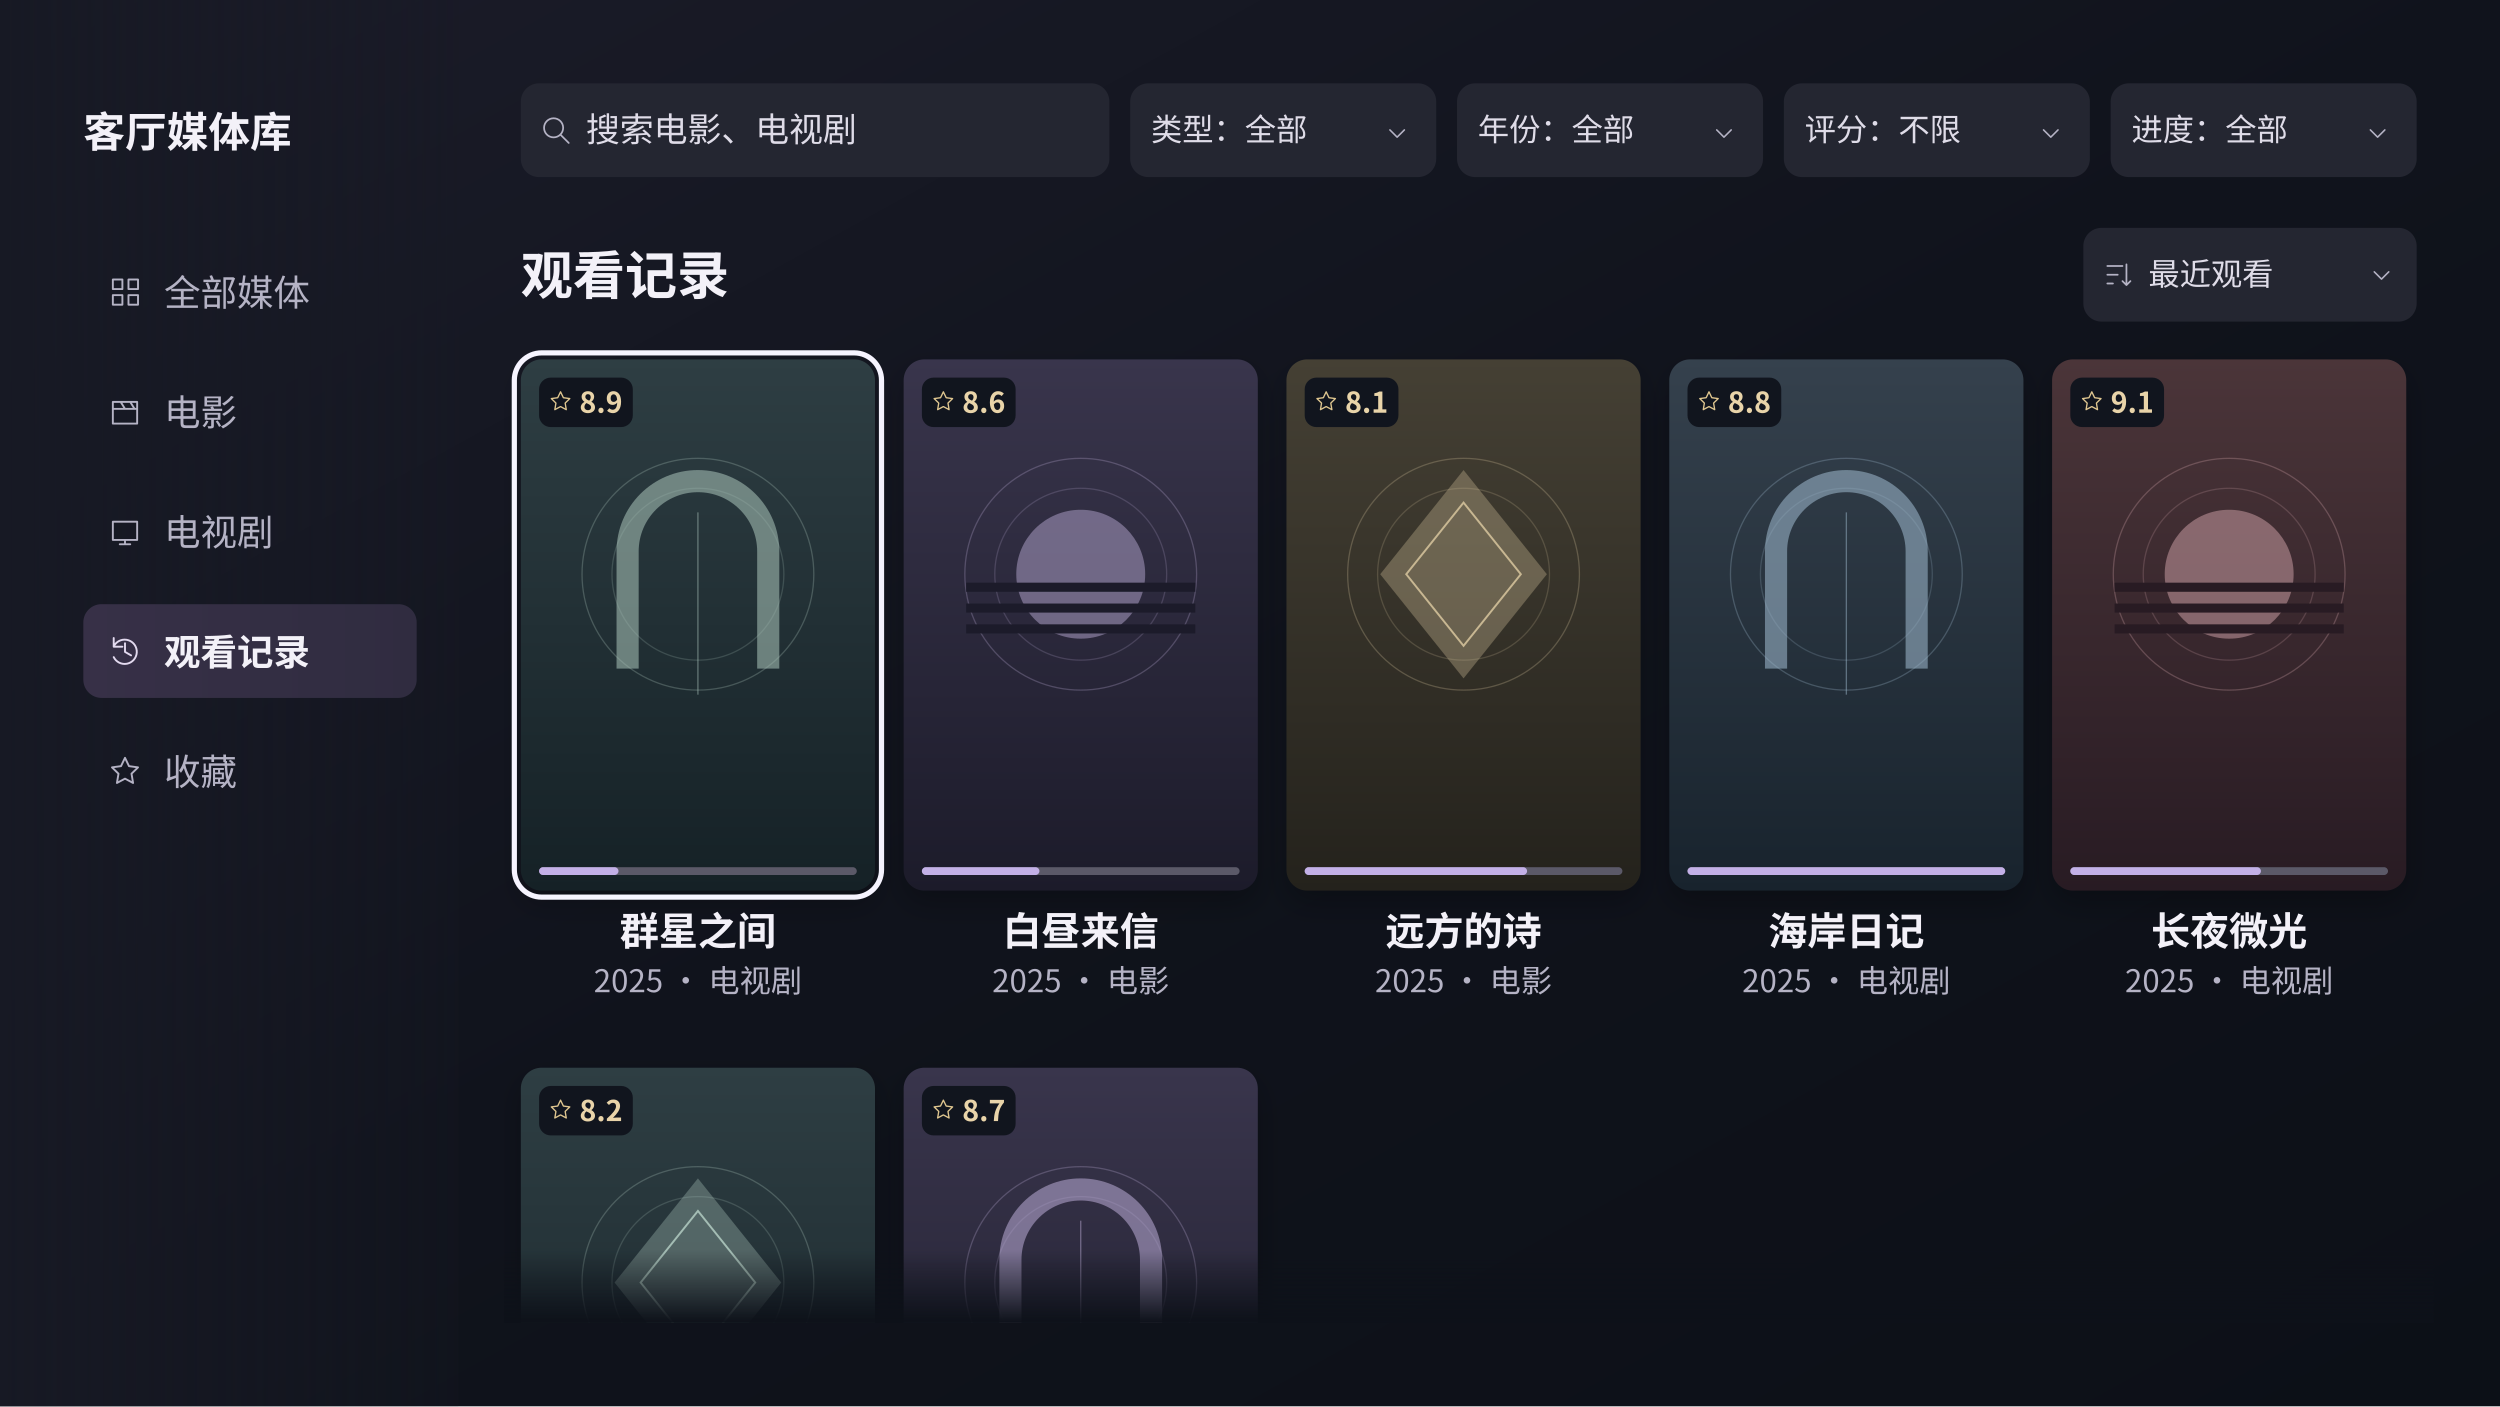
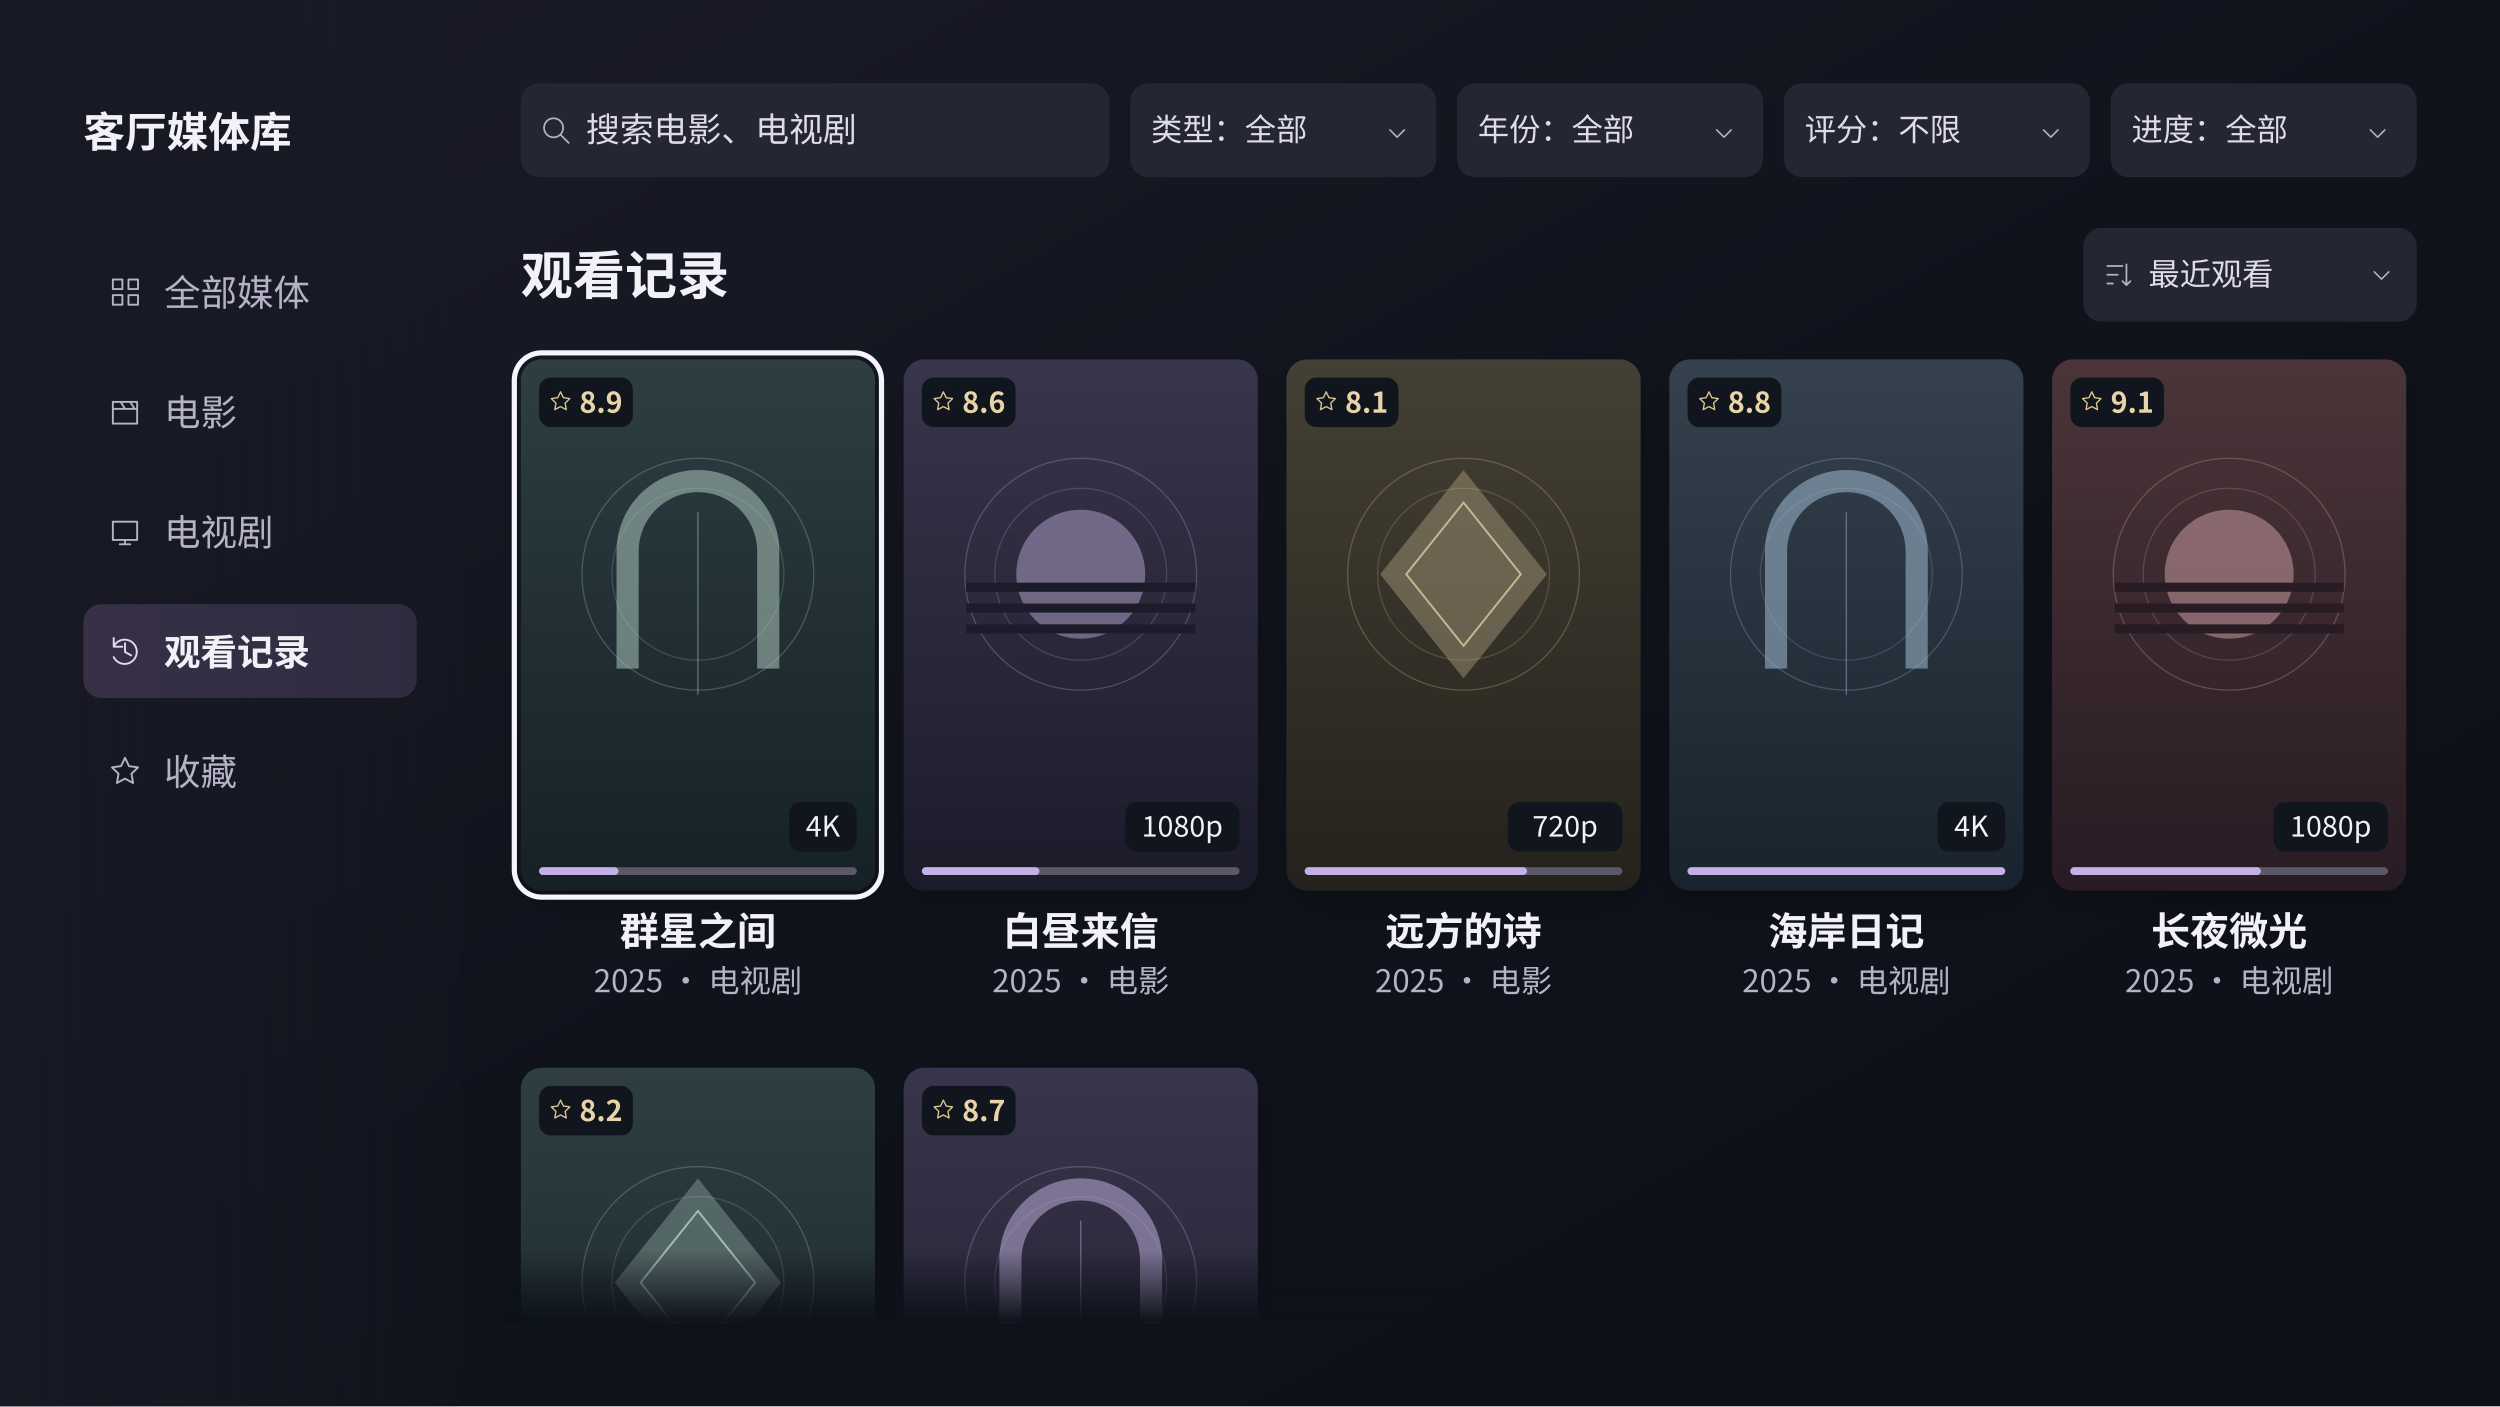
<svg xmlns="http://www.w3.org/2000/svg" width="3840" height="2160" viewBox="0 0 3840 2160" role="img" aria-labelledby="title desc">
  <defs>
    <linearGradient id="background" x2="1" y2="1">
      <stop stop-color="#1b1c29" />
      <stop offset=".5" stop-color="#10131c" />
      <stop offset="1" stop-color="#0c1017" />
    </linearGradient>
    <linearGradient id="sidebar" x2="1" y2="0">
      <stop stop-color="#171924" />
      <stop offset="1" stop-color="#171924" stop-opacity=".2" />
    </linearGradient>
    <linearGradient id="selection">
      <stop stop-color="#373047" />
      <stop offset="1" stop-color="#302c40" />
    </linearGradient>
    <linearGradient id="bottom-fade" x2="0" y2="1">
      <stop stop-color="#0d1119" stop-opacity="0" />
      <stop offset="1" stop-color="#0d1119" />
    </linearGradient>
    <filter id="card-shadow" x="-15%" y="-10%" width="130%" height="130%" color-interpolation-filters="sRGB">
      <feGaussianBlur in="SourceAlpha" stdDeviation="22" />
      <feOffset dx="0" dy="20" />
      <feComponentTransfer>
        <feFuncA type="linear" slope=".24" />
      </feComponentTransfer>
      <feMerge>
        <feMergeNode />
        <feMergeNode in="SourceGraphic" />
      </feMerge>
    </filter>
    <clipPath id="grid-viewport">
      <rect x="774" y="526" width="2964" height="1506" />
    </clipPath>
  </defs>
  <rect width="3840" height="2160" fill="url(#background)" />
  <rect width="704" height="2160" fill="url(#sidebar)" />
  <g font-family="Noto Sans CJK SC, sans-serif">
    <text x="128" y="226" font-size="64" fill="#f3f1f8" font-weight="600" text-anchor="start">客厅媒体库</text>
    <g data-role="sidebar-entry" data-focused="false">
      <g transform="translate(168 424) scale(1.333333)">
        <path d="M4 4h11v11H4zM22 4h11v11H22zM4 22h11v11H4zM22 22h11v11H22z" fill="none" stroke="#b5b3c5" stroke-width="2.2" stroke-linecap="round" stroke-linejoin="round" />
      </g>
      <text x="252" y="470" font-size="56" fill="#b5b3c5" font-weight="400" text-anchor="start">全部媒体</text>
    </g>
    <g data-role="sidebar-entry" data-focused="false">
      <g transform="translate(168 608) scale(1.333333)">
        <path d="M4 7h28v25H4zM4 15h28M13 7l5 8M24 7l5 8" fill="none" stroke="#b5b3c5" stroke-width="2.2" stroke-linecap="round" stroke-linejoin="round" />
      </g>
      <text x="252" y="654" font-size="56" fill="#b5b3c5" font-weight="400" text-anchor="start">电影</text>
    </g>
    <g data-role="sidebar-entry" data-focused="false">
      <g transform="translate(168 792) scale(1.333333)">
        <path d="M4 7h28v21H4zM12 33h12M18 28v5" fill="none" stroke="#b5b3c5" stroke-width="2.2" stroke-linecap="round" stroke-linejoin="round" />
      </g>
      <text x="252" y="838" font-size="56" fill="#b5b3c5" font-weight="400" text-anchor="start">电视剧</text>
    </g>
    <g data-role="sidebar-entry" data-focused="false">
      <rect x="128" y="928" width="512" height="144" rx="28" fill="url(#selection)" stroke="none" stroke-width="2" />
      <g transform="translate(168 976) scale(1.333333)">
        <path d="M6 11a14 14 0 1 1-1 14M5 3v10h10M18 9v10l7 4" fill="none" stroke="#e3daef" stroke-width="2.2" stroke-linecap="round" stroke-linejoin="round" />
      </g>
      <text x="252" y="1022" font-size="56" fill="#f3f1f8" font-weight="600" text-anchor="start">观看记录</text>
    </g>
    <g data-role="sidebar-entry" data-focused="false">
      <g transform="translate(168 1160) scale(1.333333)">
        <path d="M18 3l4.6 9.6L33 14l-7.5 7.3L27.3 32L18 27l-9.3 5l1.8-10.7L3 14l10.4-1.4z" fill="none" stroke="#b5b3c5" stroke-width="2.2" stroke-linecap="round" stroke-linejoin="round" />
      </g>
      <text x="252" y="1206" font-size="56" fill="#b5b3c5" font-weight="400" text-anchor="start">收藏</text>
    </g>
    <g data-role="control" data-focused="false" data-disabled="false" data-label="搜索电影、电视剧" opacity="1">
      <rect x="800" y="128" width="904" height="144" rx="28" fill="#242631" stroke="none" stroke-width="2" />
      <g transform="translate(832 178.0) scale(1.222222)">
        <path d="M27 15a12 12 0 1 1-24 0a12 12 0 1 1 24 0M24 24l10 10" fill="none" stroke="#b5b3c5" stroke-width="2.2" stroke-linecap="round" stroke-linejoin="round" />
      </g>
      <text x="900" y="217.68" font-size="52" fill="#dfdce8" font-weight="500" text-anchor="start">搜索电影、电视剧</text>
    </g>
    <g data-role="control" data-focused="false" data-disabled="false" data-label="类型：全部" opacity="1">
      <rect x="1736" y="128" width="470" height="144" rx="28" fill="#242631" stroke="none" stroke-width="2" />
      <text x="1768" y="216.32" font-size="48" fill="#dfdce8" font-weight="500" text-anchor="start">类型：全部</text>
    </g>
    <g transform="translate(2126 184) scale(1.111111)">
      <path d="M8 14l10 10l10-10" fill="none" stroke="#b5b3c5" stroke-width="2.2" stroke-linecap="round" stroke-linejoin="round" />
    </g>
    <g data-role="control" data-focused="false" data-disabled="false" data-label="年份：全部" opacity="1">
      <rect x="2238" y="128" width="470" height="144" rx="28" fill="#242631" stroke="none" stroke-width="2" />
      <text x="2270" y="216.32" font-size="48" fill="#dfdce8" font-weight="500" text-anchor="start">年份：全部</text>
    </g>
    <g transform="translate(2628 184) scale(1.111111)">
      <path d="M8 14l10 10l10-10" fill="none" stroke="#b5b3c5" stroke-width="2.2" stroke-linecap="round" stroke-linejoin="round" />
    </g>
    <g data-role="control" data-focused="false" data-disabled="false" data-label="评分：不限" opacity="1">
      <rect x="2740" y="128" width="470" height="144" rx="28" fill="#242631" stroke="none" stroke-width="2" />
      <text x="2772" y="216.32" font-size="48" fill="#dfdce8" font-weight="500" text-anchor="start">评分：不限</text>
    </g>
    <g transform="translate(3130 184) scale(1.111111)">
      <path d="M8 14l10 10l10-10" fill="none" stroke="#b5b3c5" stroke-width="2.2" stroke-linecap="round" stroke-linejoin="round" />
    </g>
    <g data-role="control" data-focused="false" data-disabled="false" data-label="进度：全部" opacity="1">
      <rect x="3242" y="128" width="470" height="144" rx="28" fill="#242631" stroke="none" stroke-width="2" />
      <text x="3274" y="216.32" font-size="48" fill="#dfdce8" font-weight="500" text-anchor="start">进度：全部</text>
    </g>
    <g transform="translate(3632 184) scale(1.111111)">
      <path d="M8 14l10 10l10-10" fill="none" stroke="#b5b3c5" stroke-width="2.2" stroke-linecap="round" stroke-linejoin="round" />
    </g>
    <text x="800" y="452" font-size="80" fill="#f3f1f8" font-weight="650" text-anchor="start">观看记录</text>
    <g data-role="control" data-focused="false" data-disabled="false" data-label="最近观看" opacity="1">
      <rect x="3200" y="350" width="512" height="144" rx="28" fill="#242631" stroke="none" stroke-width="2" />
      <g transform="translate(3232 400.0) scale(1.222222)">
        <path d="M4 7h19M4 18h13M4 29h7M28 5v26M23 26l5 5l5-5" fill="none" stroke="#b5b3c5" stroke-width="2.2" stroke-linecap="round" stroke-linejoin="round" />
      </g>
      <text x="3300" y="438.32" font-size="48" fill="#dfdce8" font-weight="500" text-anchor="start">最近观看</text>
    </g>
    <g transform="translate(3638 402) scale(1.111111)">
      <path d="M8 14l10 10l10-10" fill="none" stroke="#b5b3c5" stroke-width="2.2" stroke-linecap="round" stroke-linejoin="round" />
    </g>
    <g clip-path="url(#grid-viewport)" data-role="focus-following-grid">
      <g data-role="media-card" data-focused="true">
        <defs>
          <linearGradient id="art-0" x2="0" y2="1">
            <stop stop-color="#2e3e43" />
            <stop offset="1" stop-color="#152126" />
          </linearGradient>
          <clipPath id="clip-0">
            <rect x="800" y="552" width="544" height="816" rx="32" fill="white" stroke="none" stroke-width="2" />
          </clipPath>
        </defs>
        <g filter="url(#card-shadow)">
          <rect x="800" y="552" width="544" height="816" rx="32" fill="url(#art-0)" stroke="none" stroke-width="2" />
        </g>
        <g clip-path="url(#clip-0)">
          <circle cx="1072" cy="882" r="178" fill="none" stroke="#a4bdb4" stroke-width="2" opacity=".3" />
          <circle cx="1072" cy="882" r="132" fill="none" stroke="#a4bdb4" stroke-width="2" opacity=".22" />
          <path d="M964 1027V847a108 108 0 0 1 216 0v180" fill="none" stroke="#a4bdb4" stroke-width="34" opacity=".58" />
          <path d="M1072 787v280" stroke="#a4bdb4" stroke-width="2" opacity=".5" />
        </g>
        <rect x="828" y="580" width="144" height="76" rx="18" fill="#11151e" stroke="none" stroke-width="2" />
        <g transform="translate(844 599) scale(0.9444444)">
          <path d="M18 3l4.6 9.6L33 14l-7.5 7.3L27.3 32L18 27l-9.3 5l1.8-10.7L3 14l10.4-1.4z" fill="none" stroke="#e0c790" stroke-width="2.2" stroke-linecap="round" stroke-linejoin="round" />
        </g>
        <text x="890" y="634" font-size="44" fill="#e9d4a9" font-weight="600" text-anchor="start">8.9</text>
+         <g data-role="quality-badge">
+           <rect x="1212" y="1232" width="104" height="76" rx="18" fill="#11151e" stroke="none" stroke-width="2" />
+           <text x="1264.0" y="1285" font-size="44" fill="#f3f1f8" font-weight="500" text-anchor="middle">4K</text>
+         </g>
        <g data-role="watch-progress" data-progress="0.25">
          <rect x="828" y="1332" width="488" height="12" rx="6" fill="#5b5968" stroke="none" stroke-width="2" />
          <rect x="828" y="1332" width="122.0" height="12" rx="6" fill="#c3b0e7" stroke="none" stroke-width="2" />
        </g>
        <rect x="790" y="542" width="564" height="836" rx="42" fill="none" stroke="#f6f4ff" stroke-width="8" />
        <g data-role="card-caption">
          <text x="1072" y="1452" font-size="60" fill="#f3f1f8" font-weight="600" text-anchor="middle">群星之间</text>
          <text x="1072" y="1524" font-size="48" fill="#b5b3c5" font-weight="400" text-anchor="middle">2025 · 电视剧</text>
        </g>
      </g>
      <g data-role="media-card" data-focused="false">
        <defs>
          <linearGradient id="art-1" x2="0" y2="1">
            <stop stop-color="#39354c" />
            <stop offset="1" stop-color="#1c1b2a" />
          </linearGradient>
          <clipPath id="clip-1">
            <rect x="1388" y="552" width="544" height="816" rx="32" fill="white" stroke="none" stroke-width="2" />
          </clipPath>
        </defs>
        <g filter="url(#card-shadow)">
          <rect x="1388" y="552" width="544" height="816" rx="32" fill="url(#art-1)" stroke="none" stroke-width="2" />
        </g>
        <g clip-path="url(#clip-1)">
          <circle cx="1660" cy="882" r="178" fill="none" stroke="#b4a5ce" stroke-width="2" opacity=".3" />
          <circle cx="1660" cy="882" r="132" fill="none" stroke="#b4a5ce" stroke-width="2" opacity=".22" />
          <circle cx="1660" cy="882" r="99" fill="#b4a5ce" opacity=".5" />
          <path d="M1484 902h352M1484 934h352M1484 966h352" stroke="#1c1b2a" stroke-width="14" />
        </g>
        <rect x="1416" y="580" width="144" height="76" rx="18" fill="#11151e" stroke="none" stroke-width="2" />
        <g transform="translate(1432 599) scale(0.9444444)">
          <path d="M18 3l4.6 9.6L33 14l-7.5 7.3L27.3 32L18 27l-9.3 5l1.8-10.7L3 14l10.4-1.4z" fill="none" stroke="#e0c790" stroke-width="2.2" stroke-linecap="round" stroke-linejoin="round" />
        </g>
        <text x="1478" y="634" font-size="44" fill="#e9d4a9" font-weight="600" text-anchor="start">8.6</text>
+         <g data-role="quality-badge">
+           <rect x="1728" y="1232" width="176" height="76" rx="18" fill="#11151e" stroke="none" stroke-width="2" />
+           <text x="1816.0" y="1285" font-size="44" fill="#f3f1f8" font-weight="500" text-anchor="middle">1080p</text>
+         </g>
        <g data-role="watch-progress" data-progress="0.37">
          <rect x="1416" y="1332" width="488" height="12" rx="6" fill="#5b5968" stroke="none" stroke-width="2" />
          <rect x="1416" y="1332" width="180.56" height="12" rx="6" fill="#c3b0e7" stroke="none" stroke-width="2" />
        </g>
        <g data-role="card-caption">
          <text x="1660" y="1452" font-size="60" fill="#f3f1f8" font-weight="600" text-anchor="middle">白昼来信</text>
          <text x="1660" y="1524" font-size="48" fill="#b5b3c5" font-weight="400" text-anchor="middle">2025 · 电影</text>
        </g>
      </g>
      <g data-role="media-card" data-focused="false">
        <defs>
          <linearGradient id="art-2" x2="0" y2="1">
            <stop stop-color="#454034" />
            <stop offset="1" stop-color="#24221c" />
          </linearGradient>
          <clipPath id="clip-2">
            <rect x="1976" y="552" width="544" height="816" rx="32" fill="white" stroke="none" stroke-width="2" />
          </clipPath>
        </defs>
        <g filter="url(#card-shadow)">
          <rect x="1976" y="552" width="544" height="816" rx="32" fill="url(#art-2)" stroke="none" stroke-width="2" />
        </g>
        <g clip-path="url(#clip-2)">
          <circle cx="2248" cy="882" r="178" fill="none" stroke="#c8b792" stroke-width="2" opacity=".3" />
          <circle cx="2248" cy="882" r="132" fill="none" stroke="#c8b792" stroke-width="2" opacity=".22" />
          <path d="M2248 722l128 160l-128 160l-128-160z" fill="#c8b792" opacity=".36" />
          <path d="M2248 772l88 110l-88 110l-88-110z" fill="none" stroke="#c8b792" stroke-width="3" />
        </g>
        <rect x="2004" y="580" width="144" height="76" rx="18" fill="#11151e" stroke="none" stroke-width="2" />
        <g transform="translate(2020 599) scale(0.9444444)">
          <path d="M18 3l4.6 9.6L33 14l-7.5 7.3L27.3 32L18 27l-9.3 5l1.8-10.7L3 14l10.4-1.4z" fill="none" stroke="#e0c790" stroke-width="2.2" stroke-linecap="round" stroke-linejoin="round" />
        </g>
        <text x="2066" y="634" font-size="44" fill="#e9d4a9" font-weight="600" text-anchor="start">8.1</text>
+         <g data-role="quality-badge">
+           <rect x="2316" y="1232" width="176" height="76" rx="18" fill="#11151e" stroke="none" stroke-width="2" />
+           <text x="2404.0" y="1285" font-size="44" fill="#f3f1f8" font-weight="500" text-anchor="middle">720p</text>
+         </g>
        <g data-role="watch-progress" data-progress="0.7">
          <rect x="2004" y="1332" width="488" height="12" rx="6" fill="#5b5968" stroke="none" stroke-width="2" />
          <rect x="2004" y="1332" width="341.6" height="12" rx="6" fill="#c3b0e7" stroke="none" stroke-width="2" />
        </g>
        <g data-role="card-caption">
          <text x="2248" y="1452" font-size="60" fill="#f3f1f8" font-weight="600" text-anchor="middle">远方的诗</text>
          <text x="2248" y="1524" font-size="48" fill="#b5b3c5" font-weight="400" text-anchor="middle">2025 · 电影</text>
        </g>
      </g>
      <g data-role="media-card" data-focused="false">
        <defs>
          <linearGradient id="art-3" x2="0" y2="1">
            <stop stop-color="#35414d" />
            <stop offset="1" stop-color="#18232d" />
          </linearGradient>
          <clipPath id="clip-3">
            <rect x="2564" y="552" width="544" height="816" rx="32" fill="white" stroke="none" stroke-width="2" />
          </clipPath>
        </defs>
        <g filter="url(#card-shadow)">
          <rect x="2564" y="552" width="544" height="816" rx="32" fill="url(#art-3)" stroke="none" stroke-width="2" />
        </g>
        <g clip-path="url(#clip-3)">
          <circle cx="2836" cy="882" r="178" fill="none" stroke="#99b4c8" stroke-width="2" opacity=".3" />
          <circle cx="2836" cy="882" r="132" fill="none" stroke="#99b4c8" stroke-width="2" opacity=".22" />
          <path d="M2728 1027V847a108 108 0 0 1 216 0v180" fill="none" stroke="#99b4c8" stroke-width="34" opacity=".58" />
          <path d="M2836 787v280" stroke="#99b4c8" stroke-width="2" opacity=".5" />
        </g>
        <rect x="2592" y="580" width="144" height="76" rx="18" fill="#11151e" stroke="none" stroke-width="2" />
        <g transform="translate(2608 599) scale(0.9444444)">
          <path d="M18 3l4.6 9.6L33 14l-7.5 7.3L27.3 32L18 27l-9.3 5l1.8-10.7L3 14l10.4-1.4z" fill="none" stroke="#e0c790" stroke-width="2.2" stroke-linecap="round" stroke-linejoin="round" />
        </g>
        <text x="2654" y="634" font-size="44" fill="#e9d4a9" font-weight="600" text-anchor="start">8.8</text>
+         <g data-role="quality-badge">
+           <rect x="2976" y="1232" width="104" height="76" rx="18" fill="#11151e" stroke="none" stroke-width="2" />
+           <text x="3028.0" y="1285" font-size="44" fill="#f3f1f8" font-weight="500" text-anchor="middle">4K</text>
+         </g>
        <g data-role="watch-progress" data-progress="1">
          <rect x="2592" y="1332" width="488" height="12" rx="6" fill="#5b5968" stroke="none" stroke-width="2" />
          <rect x="2592" y="1332" width="488" height="12" rx="6" fill="#c3b0e7" stroke="none" stroke-width="2" />
        </g>
        <g data-role="card-caption">
          <text x="2836" y="1452" font-size="60" fill="#f3f1f8" font-weight="600" text-anchor="middle">海岸日记</text>
          <text x="2836" y="1524" font-size="48" fill="#b5b3c5" font-weight="400" text-anchor="middle">2025 · 电视剧</text>
        </g>
      </g>
      <g data-role="media-card" data-focused="false">
        <defs>
          <linearGradient id="art-4" x2="0" y2="1">
            <stop stop-color="#4b3539" />
            <stop offset="1" stop-color="#281b23" />
          </linearGradient>
          <clipPath id="clip-4">
            <rect x="3152" y="552" width="544" height="816" rx="32" fill="white" stroke="none" stroke-width="2" />
          </clipPath>
        </defs>
        <g filter="url(#card-shadow)">
          <rect x="3152" y="552" width="544" height="816" rx="32" fill="url(#art-4)" stroke="none" stroke-width="2" />
        </g>
        <g clip-path="url(#clip-4)">
          <circle cx="3424" cy="882" r="178" fill="none" stroke="#d2a3a9" stroke-width="2" opacity=".3" />
          <circle cx="3424" cy="882" r="132" fill="none" stroke="#d2a3a9" stroke-width="2" opacity=".22" />
          <circle cx="3424" cy="882" r="99" fill="#d2a3a9" opacity=".5" />
          <path d="M3248 902h352M3248 934h352M3248 966h352" stroke="#281b23" stroke-width="14" />
        </g>
        <rect x="3180" y="580" width="144" height="76" rx="18" fill="#11151e" stroke="none" stroke-width="2" />
        <g transform="translate(3196 599) scale(0.9444444)">
          <path d="M18 3l4.6 9.6L33 14l-7.5 7.3L27.3 32L18 27l-9.3 5l1.8-10.7L3 14l10.4-1.4z" fill="none" stroke="#e0c790" stroke-width="2.2" stroke-linecap="round" stroke-linejoin="round" />
        </g>
        <text x="3242" y="634" font-size="44" fill="#e9d4a9" font-weight="600" text-anchor="start">9.1</text>
+         <g data-role="quality-badge">
+           <rect x="3492" y="1232" width="176" height="76" rx="18" fill="#11151e" stroke="none" stroke-width="2" />
+           <text x="3580.0" y="1285" font-size="44" fill="#f3f1f8" font-weight="500" text-anchor="middle">1080p</text>
+         </g>
        <g data-role="watch-progress" data-progress="0.6">
          <rect x="3180" y="1332" width="488" height="12" rx="6" fill="#5b5968" stroke="none" stroke-width="2" />
          <rect x="3180" y="1332" width="292.8" height="12" rx="6" fill="#c3b0e7" stroke="none" stroke-width="2" />
        </g>
        <g data-role="card-caption">
          <text x="3424" y="1452" font-size="60" fill="#f3f1f8" font-weight="600" text-anchor="middle">长夜微光</text>
          <text x="3424" y="1524" font-size="48" fill="#b5b3c5" font-weight="400" text-anchor="middle">2025 · 电视剧</text>
        </g>
      </g>
      <g data-role="media-card" data-focused="false">
        <defs>
          <linearGradient id="art-5" x2="0" y2="1">
            <stop stop-color="#2e3e43" />
            <stop offset="1" stop-color="#152126" />
          </linearGradient>
          <clipPath id="clip-5">
            <rect x="800" y="1640" width="544" height="816" rx="32" fill="white" stroke="none" stroke-width="2" />
          </clipPath>
        </defs>
        <g filter="url(#card-shadow)">
          <rect x="800" y="1640" width="544" height="816" rx="32" fill="url(#art-5)" stroke="none" stroke-width="2" />
        </g>
        <g clip-path="url(#clip-5)">
          <circle cx="1072" cy="1970" r="178" fill="none" stroke="#a4bdb4" stroke-width="2" opacity=".3" />
          <circle cx="1072" cy="1970" r="132" fill="none" stroke="#a4bdb4" stroke-width="2" opacity=".22" />
          <path d="M1072 1810l128 160l-128 160l-128-160z" fill="#a4bdb4" opacity=".36" />
          <path d="M1072 1860l88 110l-88 110l-88-110z" fill="none" stroke="#a4bdb4" stroke-width="3" />
        </g>
        <rect x="828" y="1668" width="144" height="76" rx="18" fill="#11151e" stroke="none" stroke-width="2" />
        <g transform="translate(844 1687) scale(0.9444444)">
          <path d="M18 3l4.6 9.6L33 14l-7.5 7.3L27.3 32L18 27l-9.3 5l1.8-10.7L3 14l10.4-1.4z" fill="none" stroke="#e0c790" stroke-width="2.2" stroke-linecap="round" stroke-linejoin="round" />
        </g>
        <text x="890" y="1722" font-size="44" fill="#e9d4a9" font-weight="600" text-anchor="start">8.2</text>
+         <g data-role="quality-badge">
+           <rect x="1140" y="2320" width="176" height="76" rx="18" fill="#11151e" stroke="none" stroke-width="2" />
+           <text x="1228.0" y="2373" font-size="44" fill="#f3f1f8" font-weight="500" text-anchor="middle">720p</text>
+         </g>
        <g data-role="watch-progress" data-progress="1">
          <rect x="828" y="2420" width="488" height="12" rx="6" fill="#5b5968" stroke="none" stroke-width="2" />
          <rect x="828" y="2420" width="488" height="12" rx="6" fill="#c3b0e7" stroke="none" stroke-width="2" />
        </g>
        <g data-role="card-caption">
          <text x="1072" y="2540" font-size="60" fill="#f3f1f8" font-weight="600" text-anchor="middle">旧城回声</text>
          <text x="1072" y="2612" font-size="48" fill="#b5b3c5" font-weight="400" text-anchor="middle">2023 · 电影</text>
        </g>
      </g>
      <g data-role="media-card" data-focused="false">
        <defs>
          <linearGradient id="art-6" x2="0" y2="1">
            <stop stop-color="#39354c" />
            <stop offset="1" stop-color="#1c1b2a" />
          </linearGradient>
          <clipPath id="clip-6">
            <rect x="1388" y="1640" width="544" height="816" rx="32" fill="white" stroke="none" stroke-width="2" />
          </clipPath>
        </defs>
        <g filter="url(#card-shadow)">
          <rect x="1388" y="1640" width="544" height="816" rx="32" fill="url(#art-6)" stroke="none" stroke-width="2" />
        </g>
        <g clip-path="url(#clip-6)">
          <circle cx="1660" cy="1970" r="178" fill="none" stroke="#b4a5ce" stroke-width="2" opacity=".3" />
          <circle cx="1660" cy="1970" r="132" fill="none" stroke="#b4a5ce" stroke-width="2" opacity=".22" />
          <path d="M1552 2115V1935a108 108 0 0 1 216 0v180" fill="none" stroke="#b4a5ce" stroke-width="34" opacity=".58" />
          <path d="M1660 1875v280" stroke="#b4a5ce" stroke-width="2" opacity=".5" />
        </g>
        <rect x="1416" y="1668" width="144" height="76" rx="18" fill="#11151e" stroke="none" stroke-width="2" />
        <g transform="translate(1432 1687) scale(0.9444444)">
          <path d="M18 3l4.6 9.6L33 14l-7.5 7.3L27.3 32L18 27l-9.3 5l1.8-10.7L3 14l10.4-1.4z" fill="none" stroke="#e0c790" stroke-width="2.2" stroke-linecap="round" stroke-linejoin="round" />
        </g>
        <text x="1478" y="1722" font-size="44" fill="#e9d4a9" font-weight="600" text-anchor="start">8.7</text>
+         <g data-role="quality-badge">
+           <rect x="1800" y="2320" width="104" height="76" rx="18" fill="#11151e" stroke="none" stroke-width="2" />
+           <text x="1852.0" y="2373" font-size="44" fill="#f3f1f8" font-weight="500" text-anchor="middle">4K</text>
+         </g>
        <g data-role="watch-progress" data-progress="1">
          <rect x="1416" y="2420" width="488" height="12" rx="6" fill="#5b5968" stroke="none" stroke-width="2" />
          <rect x="1416" y="2420" width="488" height="12" rx="6" fill="#c3b0e7" stroke="none" stroke-width="2" />
        </g>
        <g data-role="card-caption">
          <text x="1660" y="2540" font-size="60" fill="#f3f1f8" font-weight="600" text-anchor="middle">山河漫游</text>
          <text x="1660" y="2612" font-size="48" fill="#b5b3c5" font-weight="400" text-anchor="middle">2023 · 电视剧</text>
        </g>
      </g>
    </g>
    <rect x="774" y="1920" width="2964" height="112" rx="0" fill="url(#bottom-fade)" stroke="none" stroke-width="2" />
  </g>
</svg>
